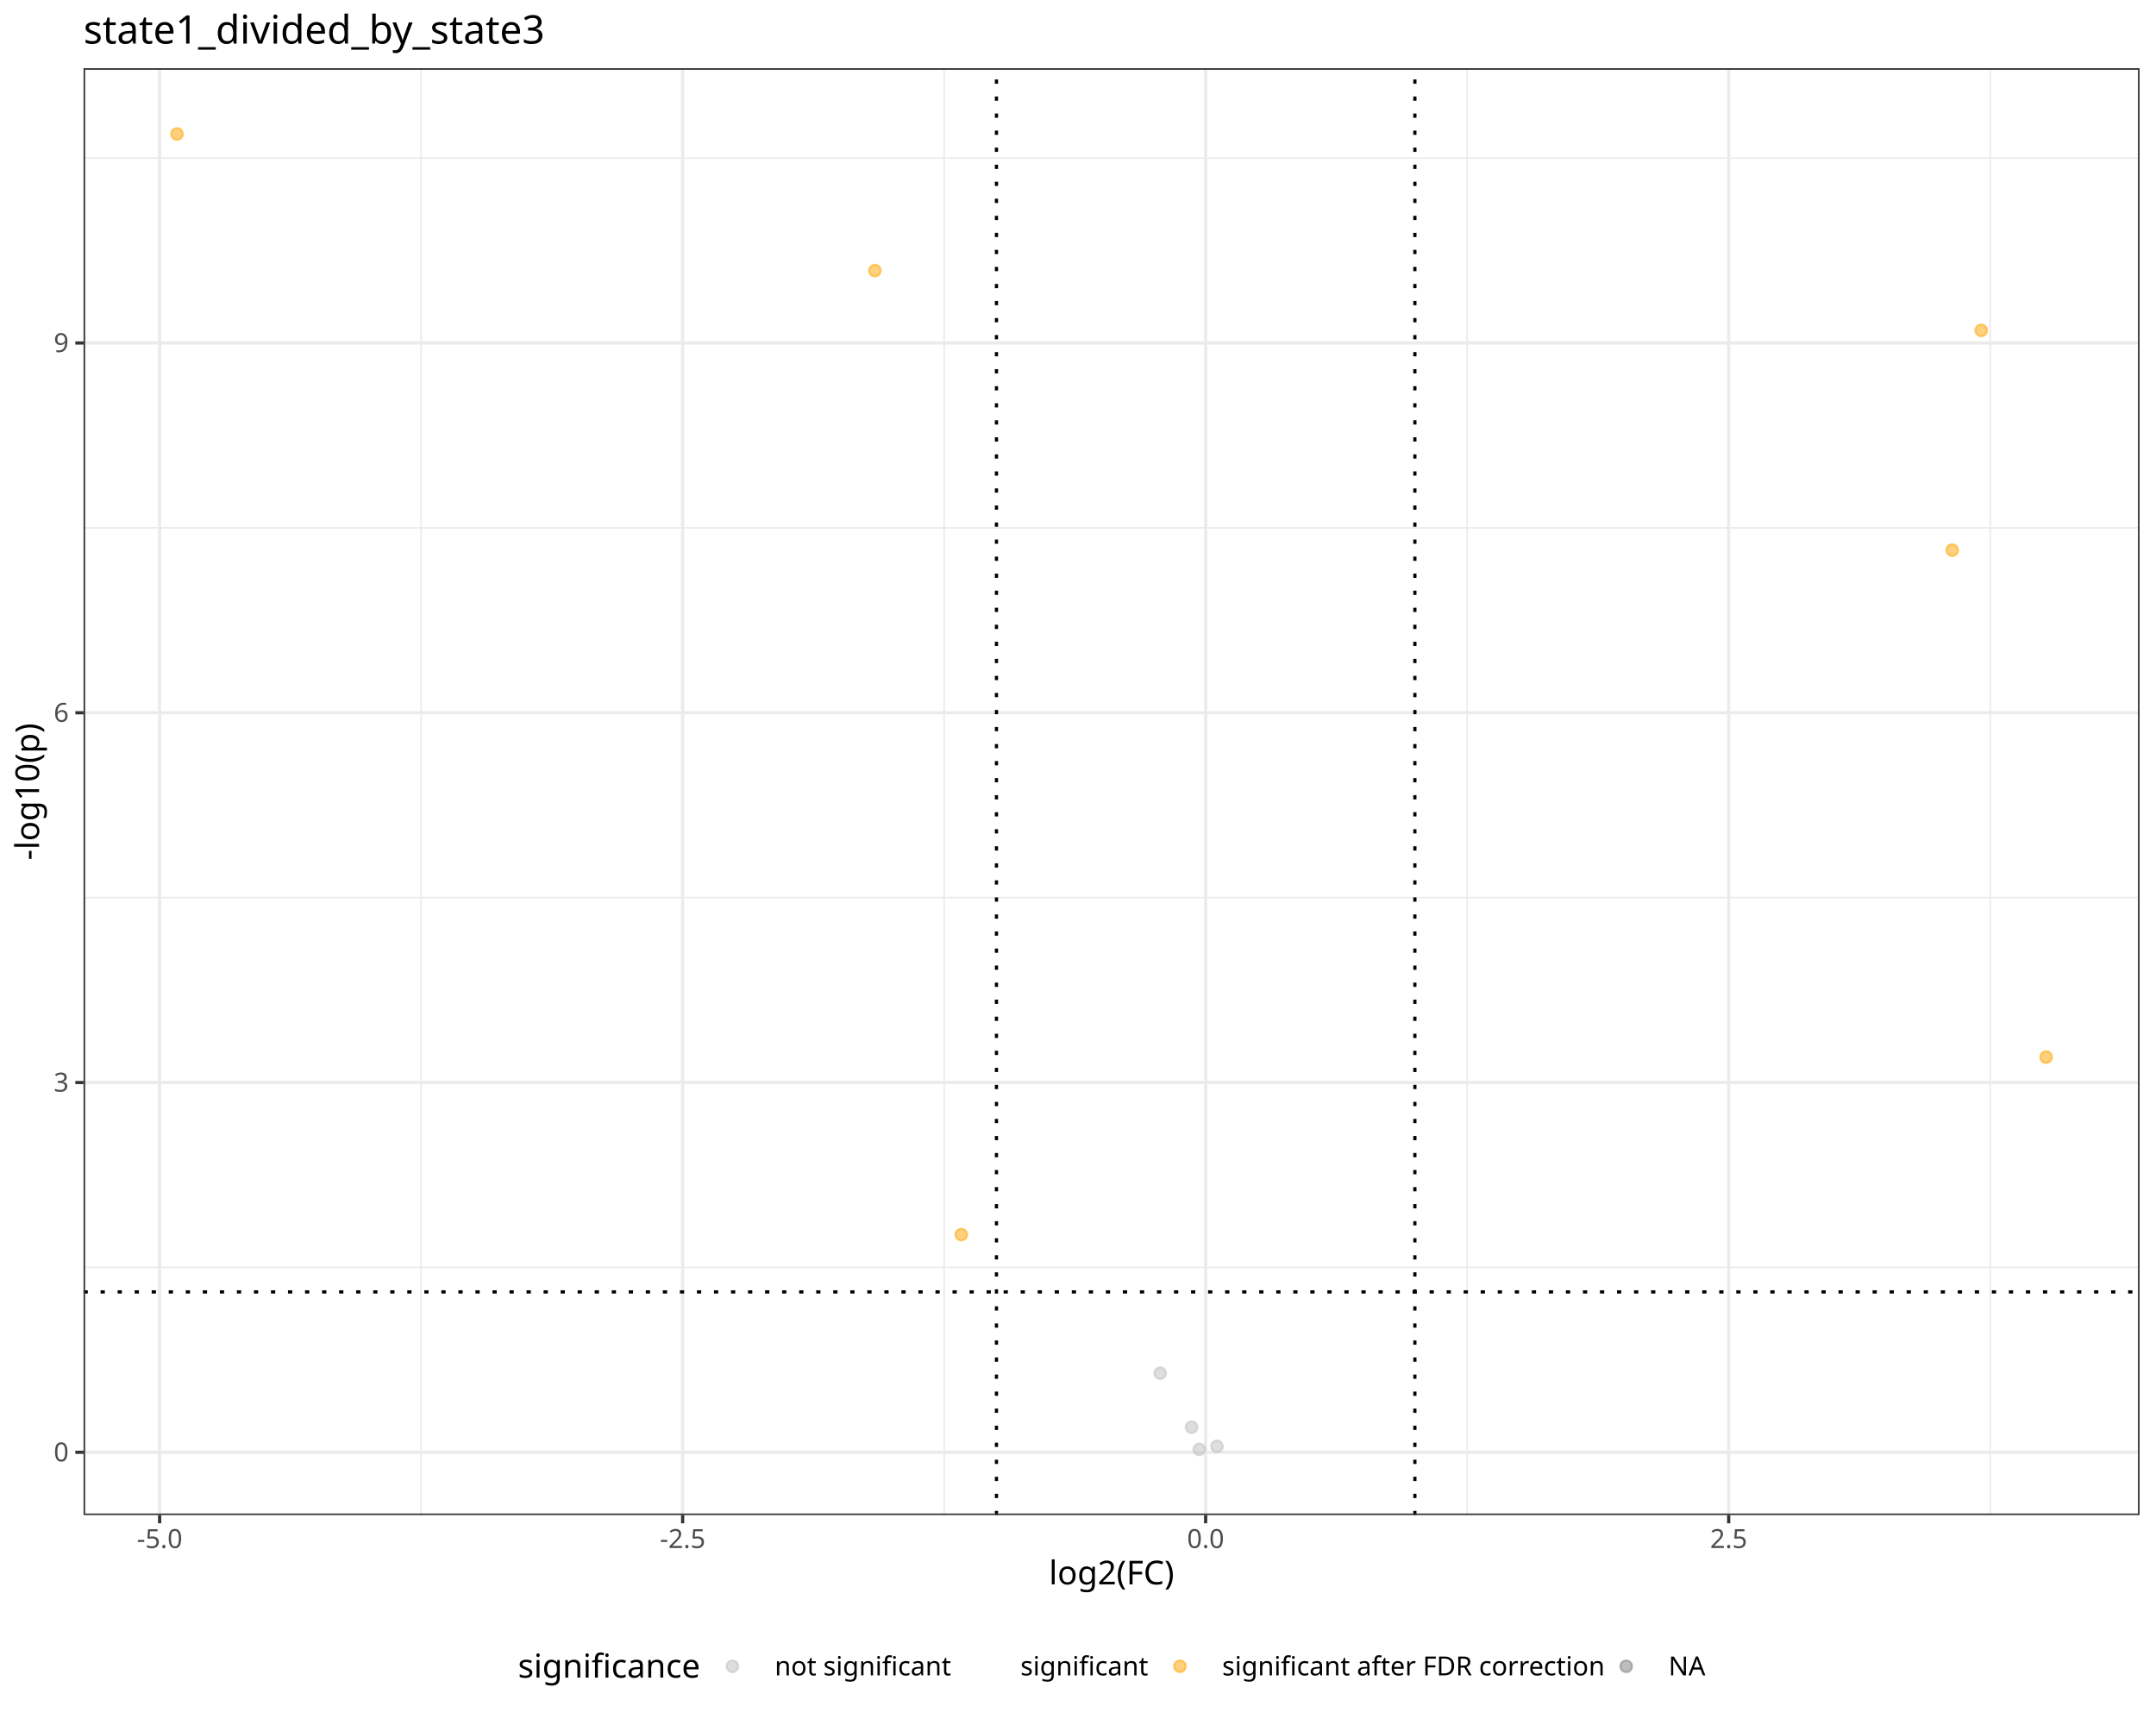
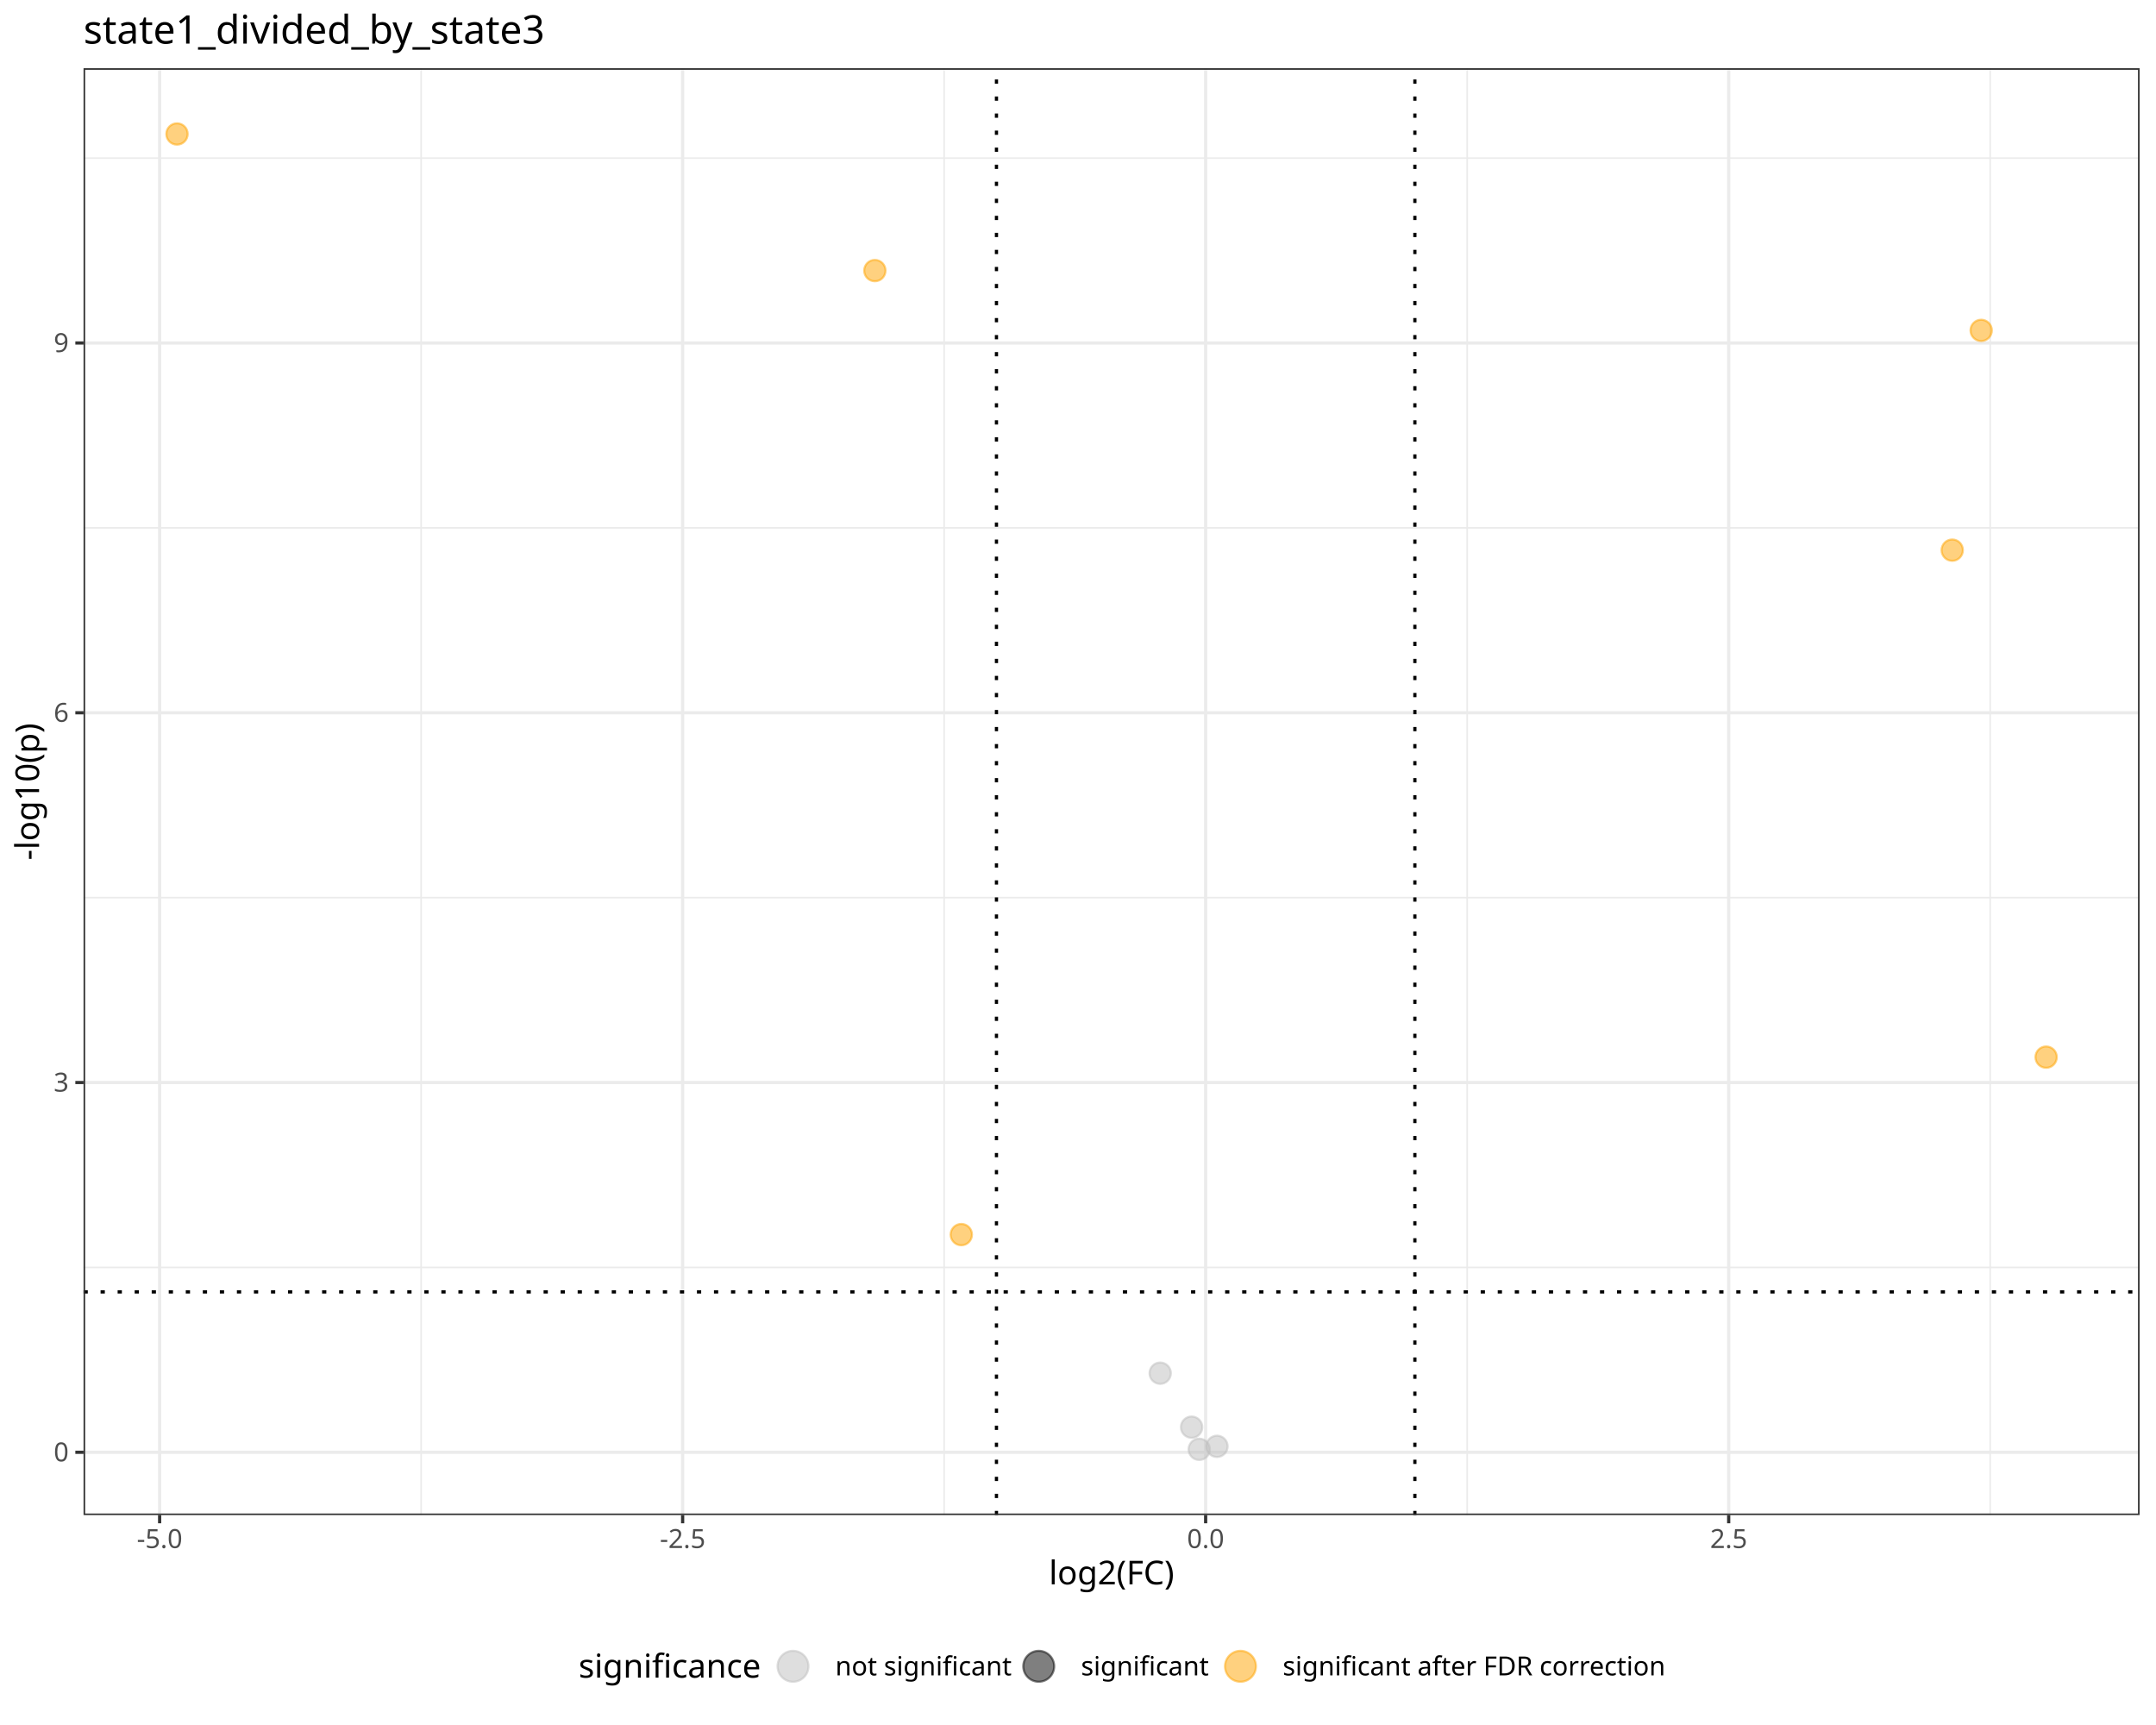
<svg xmlns="http://www.w3.org/2000/svg" class="svglite" data-engine-version="2.0" width="720.00pt" height="576.00pt" viewBox="0 0 720.00 576.00">
  <defs>
    <style type="text/css">
    .svglite line, .svglite polyline, .svglite polygon, .svglite path, .svglite rect, .svglite circle {
      fill: none;
      stroke: #000000;
      stroke-linecap: round;
      stroke-linejoin: round;
      stroke-miterlimit: 10.00;
    }
  </style>
  </defs>
  <rect width="100%" height="100%" style="stroke: none; fill: #FFFFFF;" />
  <defs>
    <clipPath id="cpMC4wMHw3MjAuMDB8MC4wMHw1NzYuMDA=">
      <rect x="0.00" y="0.00" width="720.00" height="576.00" />
    </clipPath>
  </defs>
  <g clip-path="url(#cpMC4wMHw3MjAuMDB8MC4wMHw1NzYuMDA=)">
    <rect x="0.00" y="0.00" width="720.00" height="576.00" style="stroke-width: 1.07; stroke: #FFFFFF; fill: #FFFFFF;" />
  </g>
  <defs>
    <clipPath id="cpMjcuOTB8NzE0LjUyfDIyLjc4fDUwNS45MQ==">
      <rect x="27.90" y="22.78" width="686.62" height="483.13" />
    </clipPath>
  </defs>
  <g clip-path="url(#cpMjcuOTB8NzE0LjUyfDIyLjc4fDUwNS45MQ==)">
    <rect x="27.90" y="22.78" width="686.62" height="483.13" style="stroke-width: 1.07; stroke: none; fill: #FFFFFF;" />
    <polyline points="27.90,423.21 714.52,423.21 " style="stroke-width: 0.53; stroke: #EBEBEB; stroke-linecap: butt;" />
    <polyline points="27.90,299.73 714.52,299.73 " style="stroke-width: 0.53; stroke: #EBEBEB; stroke-linecap: butt;" />
    <polyline points="27.90,176.26 714.52,176.26 " style="stroke-width: 0.53; stroke: #EBEBEB; stroke-linecap: butt;" />
    <polyline points="27.90,52.79 714.52,52.79 " style="stroke-width: 0.53; stroke: #EBEBEB; stroke-linecap: butt;" />
    <polyline points="140.64,505.91 140.64,22.78 " style="stroke-width: 0.53; stroke: #EBEBEB; stroke-linecap: butt;" />
    <polyline points="315.30,505.91 315.30,22.78 " style="stroke-width: 0.53; stroke: #EBEBEB; stroke-linecap: butt;" />
    <polyline points="489.97,505.91 489.97,22.78 " style="stroke-width: 0.53; stroke: #EBEBEB; stroke-linecap: butt;" />
    <polyline points="664.63,505.91 664.63,22.78 " style="stroke-width: 0.53; stroke: #EBEBEB; stroke-linecap: butt;" />
    <polyline points="27.90,484.94 714.52,484.94 " style="stroke-width: 1.07; stroke: #EBEBEB; stroke-linecap: butt;" />
    <polyline points="27.90,361.47 714.52,361.47 " style="stroke-width: 1.07; stroke: #EBEBEB; stroke-linecap: butt;" />
    <polyline points="27.90,238.00 714.52,238.00 " style="stroke-width: 1.07; stroke: #EBEBEB; stroke-linecap: butt;" />
    <polyline points="27.90,114.53 714.52,114.53 " style="stroke-width: 1.07; stroke: #EBEBEB; stroke-linecap: butt;" />
    <polyline points="53.31,505.91 53.31,22.78 " style="stroke-width: 1.07; stroke: #EBEBEB; stroke-linecap: butt;" />
    <polyline points="227.97,505.91 227.97,22.78 " style="stroke-width: 1.07; stroke: #EBEBEB; stroke-linecap: butt;" />
    <polyline points="402.63,505.91 402.63,22.78 " style="stroke-width: 1.07; stroke: #EBEBEB; stroke-linecap: butt;" />
    <polyline points="577.30,505.91 577.30,22.78 " style="stroke-width: 1.07; stroke: #EBEBEB; stroke-linecap: butt;" />
-     <circle cx="406.41" cy="482.95" r="1.95" style="stroke-width: 0.71; stroke: #BEBEBE; stroke-opacity: 0.50; fill: #BEBEBE; fill-opacity: 0.50;" />
-     <circle cx="651.95" cy="183.70" r="1.95" style="stroke-width: 0.71; stroke: #FFA500; stroke-opacity: 0.50; fill: #FFA500; fill-opacity: 0.50;" />
-     <circle cx="400.49" cy="483.95" r="1.95" style="stroke-width: 0.71; stroke: #BEBEBE; stroke-opacity: 0.50; fill: #BEBEBE; fill-opacity: 0.50;" />
-     <circle cx="397.94" cy="476.55" r="1.95" style="stroke-width: 0.71; stroke: #BEBEBE; stroke-opacity: 0.50; fill: #BEBEBE; fill-opacity: 0.50;" />
-     <circle cx="661.62" cy="110.32" r="1.95" style="stroke-width: 0.71; stroke: #FFA500; stroke-opacity: 0.50; fill: #FFA500; fill-opacity: 0.50;" />
-     <circle cx="683.31" cy="352.99" r="1.95" style="stroke-width: 0.71; stroke: #FFA500; stroke-opacity: 0.50; fill: #FFA500; fill-opacity: 0.50;" />
-     <circle cx="387.45" cy="458.53" r="1.95" style="stroke-width: 0.71; stroke: #BEBEBE; stroke-opacity: 0.50; fill: #BEBEBE; fill-opacity: 0.50;" />
-     <circle cx="292.16" cy="90.35" r="1.95" style="stroke-width: 0.71; stroke: #FFA500; stroke-opacity: 0.50; fill: #FFA500; fill-opacity: 0.50;" />
-     <circle cx="59.11" cy="44.74" r="1.95" style="stroke-width: 0.71; stroke: #FFA500; stroke-opacity: 0.50; fill: #FFA500; fill-opacity: 0.50;" />
-     <circle cx="321.03" cy="412.25" r="1.95" style="stroke-width: 0.71; stroke: #FFA500; stroke-opacity: 0.50; fill: #FFA500; fill-opacity: 0.50;" />
+     <circle cx="406.41" cy="482.95" r="3.56" style="stroke-width: 0.71; stroke: #BEBEBE; stroke-opacity: 0.50; fill: #BEBEBE; fill-opacity: 0.50;" />
+     <circle cx="651.95" cy="183.70" r="3.56" style="stroke-width: 0.71; stroke: #FFA500; stroke-opacity: 0.50; fill: #FFA500; fill-opacity: 0.50;" />
+     <circle cx="400.49" cy="483.95" r="3.56" style="stroke-width: 0.71; stroke: #BEBEBE; stroke-opacity: 0.50; fill: #BEBEBE; fill-opacity: 0.50;" />
+     <circle cx="397.94" cy="476.55" r="3.56" style="stroke-width: 0.71; stroke: #BEBEBE; stroke-opacity: 0.50; fill: #BEBEBE; fill-opacity: 0.50;" />
+     <circle cx="661.62" cy="110.32" r="3.56" style="stroke-width: 0.71; stroke: #FFA500; stroke-opacity: 0.50; fill: #FFA500; fill-opacity: 0.50;" />
+     <circle cx="683.31" cy="352.99" r="3.56" style="stroke-width: 0.71; stroke: #FFA500; stroke-opacity: 0.50; fill: #FFA500; fill-opacity: 0.50;" />
+     <circle cx="387.45" cy="458.53" r="3.56" style="stroke-width: 0.71; stroke: #BEBEBE; stroke-opacity: 0.50; fill: #BEBEBE; fill-opacity: 0.50;" />
+     <circle cx="292.16" cy="90.35" r="3.56" style="stroke-width: 0.71; stroke: #FFA500; stroke-opacity: 0.50; fill: #FFA500; fill-opacity: 0.50;" />
+     <circle cx="59.11" cy="44.74" r="3.56" style="stroke-width: 0.71; stroke: #FFA500; stroke-opacity: 0.50; fill: #FFA500; fill-opacity: 0.50;" />
+     <circle cx="321.03" cy="412.25" r="3.56" style="stroke-width: 0.71; stroke: #FFA500; stroke-opacity: 0.50; fill: #FFA500; fill-opacity: 0.50;" />
    <line x1="27.90" y1="431.39" x2="714.52" y2="431.39" style="stroke-width: 1.07; stroke-dasharray: 1.42,4.27; stroke-linecap: butt;" />
    <line x1="472.50" y1="505.91" x2="472.50" y2="22.78" style="stroke-width: 1.07; stroke-dasharray: 1.42,4.27; stroke-linecap: butt;" />
    <line x1="332.77" y1="505.91" x2="332.77" y2="22.78" style="stroke-width: 1.07; stroke-dasharray: 1.42,4.27; stroke-linecap: butt;" />
    <rect x="27.90" y="22.78" width="686.62" height="483.13" style="stroke-width: 1.07; stroke: #333333;" />
  </g>
  <g clip-path="url(#cpMC4wMHw3MjAuMDB8MC4wMHw1NzYuMDA=)">
    <text x="22.97" y="487.97" text-anchor="end" style="font-size: 8.80px; fill: #4D4D4D; font-family: sans;" textLength="4.89px" lengthAdjust="spacingAndGlyphs">0</text>
    <text x="22.97" y="364.50" text-anchor="end" style="font-size: 8.80px; fill: #4D4D4D; font-family: sans;" textLength="4.89px" lengthAdjust="spacingAndGlyphs">3</text>
    <text x="22.97" y="241.03" text-anchor="end" style="font-size: 8.80px; fill: #4D4D4D; font-family: sans;" textLength="4.89px" lengthAdjust="spacingAndGlyphs">6</text>
    <text x="22.97" y="117.56" text-anchor="end" style="font-size: 8.80px; fill: #4D4D4D; font-family: sans;" textLength="4.89px" lengthAdjust="spacingAndGlyphs">9</text>
    <polyline points="25.16,484.94 27.90,484.94 " style="stroke-width: 1.07; stroke: #333333; stroke-linecap: butt;" />
    <polyline points="25.16,361.47 27.90,361.47 " style="stroke-width: 1.07; stroke: #333333; stroke-linecap: butt;" />
    <polyline points="25.16,238.00 27.90,238.00 " style="stroke-width: 1.07; stroke: #333333; stroke-linecap: butt;" />
    <polyline points="25.16,114.53 27.90,114.53 " style="stroke-width: 1.07; stroke: #333333; stroke-linecap: butt;" />
    <polyline points="53.31,508.65 53.31,505.91 " style="stroke-width: 1.07; stroke: #333333; stroke-linecap: butt;" />
    <polyline points="227.97,508.65 227.97,505.91 " style="stroke-width: 1.07; stroke: #333333; stroke-linecap: butt;" />
    <polyline points="402.63,508.65 402.63,505.91 " style="stroke-width: 1.07; stroke: #333333; stroke-linecap: butt;" />
    <polyline points="577.30,508.65 577.30,505.91 " style="stroke-width: 1.07; stroke: #333333; stroke-linecap: butt;" />
    <text x="53.31" y="516.90" text-anchor="middle" style="font-size: 8.80px; fill: #4D4D4D; font-family: sans;" textLength="15.16px" lengthAdjust="spacingAndGlyphs">-5.0</text>
    <text x="227.97" y="516.90" text-anchor="middle" style="font-size: 8.80px; fill: #4D4D4D; font-family: sans;" textLength="15.16px" lengthAdjust="spacingAndGlyphs">-2.5</text>
    <text x="402.63" y="516.90" text-anchor="middle" style="font-size: 8.80px; fill: #4D4D4D; font-family: sans;" textLength="12.23px" lengthAdjust="spacingAndGlyphs">0.0</text>
    <text x="577.30" y="516.90" text-anchor="middle" style="font-size: 8.80px; fill: #4D4D4D; font-family: sans;" textLength="12.23px" lengthAdjust="spacingAndGlyphs">2.5</text>
    <text x="371.21" y="529.04" text-anchor="middle" style="font-size: 11.00px; font-family: sans;" textLength="42.79px" lengthAdjust="spacingAndGlyphs">log2(FC)</text>
    <text transform="translate(13.05,264.35) rotate(-90)" text-anchor="middle" style="font-size: 11.00px; font-family: sans;" textLength="44.02px" lengthAdjust="spacingAndGlyphs">-log10(p)</text>
-     <rect x="167.51" y="542.28" width="407.39" height="28.24" style="stroke-width: 1.07; stroke: none; fill: #FFFFFF;" />
-     <text x="172.99" y="560.19" style="font-size: 11.00px; font-family: sans;" textLength="57.49px" lengthAdjust="spacingAndGlyphs">significance</text>
-     <rect x="235.96" y="547.76" width="17.28" height="17.28" style="stroke-width: 1.07; stroke: none; fill: #FFFFFF;" />
-     <circle cx="244.60" cy="556.40" r="1.95" style="stroke-width: 0.71; stroke: #BEBEBE; stroke-opacity: 0.50; fill: #BEBEBE; fill-opacity: 0.50;" />
-     <rect x="318.01" y="547.76" width="17.28" height="17.28" style="stroke-width: 1.07; stroke: none; fill: #FFFFFF;" />
-     <rect x="385.39" y="547.76" width="17.28" height="17.28" style="stroke-width: 1.07; stroke: none; fill: #FFFFFF;" />
-     <circle cx="394.03" cy="556.40" r="1.95" style="stroke-width: 0.71; stroke: #FFA500; stroke-opacity: 0.50; fill: #FFA500; fill-opacity: 0.50;" />
-     <rect x="534.44" y="547.76" width="17.28" height="17.28" style="stroke-width: 1.07; stroke: none; fill: #FFFFFF;" />
-     <circle cx="543.08" cy="556.40" r="1.95" style="stroke-width: 0.71; stroke: #7F7F7F; stroke-opacity: 0.50; fill: #7F7F7F; fill-opacity: 0.50;" />
-     <text x="258.72" y="559.43" style="font-size: 8.80px; font-family: sans;" textLength="53.81px" lengthAdjust="spacingAndGlyphs">not significant</text>
-     <text x="340.77" y="559.43" style="font-size: 8.80px; font-family: sans;" textLength="39.14px" lengthAdjust="spacingAndGlyphs">significant</text>
-     <text x="408.15" y="559.43" style="font-size: 8.80px; font-family: sans;" textLength="120.81px" lengthAdjust="spacingAndGlyphs">significant after FDR correction</text>
-     <text x="557.20" y="559.43" style="font-size: 8.80px; font-family: sans;" textLength="12.23px" lengthAdjust="spacingAndGlyphs">NA</text>
+     <rect x="187.75" y="542.28" width="366.92" height="28.24" style="stroke-width: 1.07; stroke: none; fill: #FFFFFF;" />
+     <text x="193.23" y="560.19" style="font-size: 11.00px; font-family: sans;" textLength="57.49px" lengthAdjust="spacingAndGlyphs">significance</text>
+     <rect x="256.19" y="547.76" width="17.28" height="17.28" style="stroke-width: 1.07; stroke: none; fill: #FFFFFF;" />
+     <circle cx="264.83" cy="556.40" r="5.16" style="stroke-width: 0.71; stroke: #BEBEBE; stroke-opacity: 0.50; fill: #BEBEBE; fill-opacity: 0.50;" />
+     <rect x="338.25" y="547.76" width="17.28" height="17.28" style="stroke-width: 1.07; stroke: none; fill: #FFFFFF;" />
+     <circle cx="346.89" cy="556.40" r="5.16" style="stroke-width: 0.71; stroke: #000000; stroke-opacity: 0.50; fill: #000000; fill-opacity: 0.50;" />
+     <rect x="405.62" y="547.76" width="17.28" height="17.28" style="stroke-width: 1.07; stroke: none; fill: #FFFFFF;" />
+     <circle cx="414.26" cy="556.40" r="5.16" style="stroke-width: 0.71; stroke: #FFA500; stroke-opacity: 0.50; fill: #FFA500; fill-opacity: 0.50;" />
+     <text x="278.95" y="559.43" style="font-size: 8.80px; font-family: sans;" textLength="53.81px" lengthAdjust="spacingAndGlyphs">not significant</text>
+     <text x="361.01" y="559.43" style="font-size: 8.80px; font-family: sans;" textLength="39.14px" lengthAdjust="spacingAndGlyphs">significant</text>
+     <text x="428.38" y="559.43" style="font-size: 8.80px; font-family: sans;" textLength="120.81px" lengthAdjust="spacingAndGlyphs">significant after FDR correction</text>
    <text x="27.90" y="14.56" style="font-size: 13.20px; font-family: sans;" textLength="149.74px" lengthAdjust="spacingAndGlyphs">state1_divided_by_state3</text>
  </g>
</svg>
